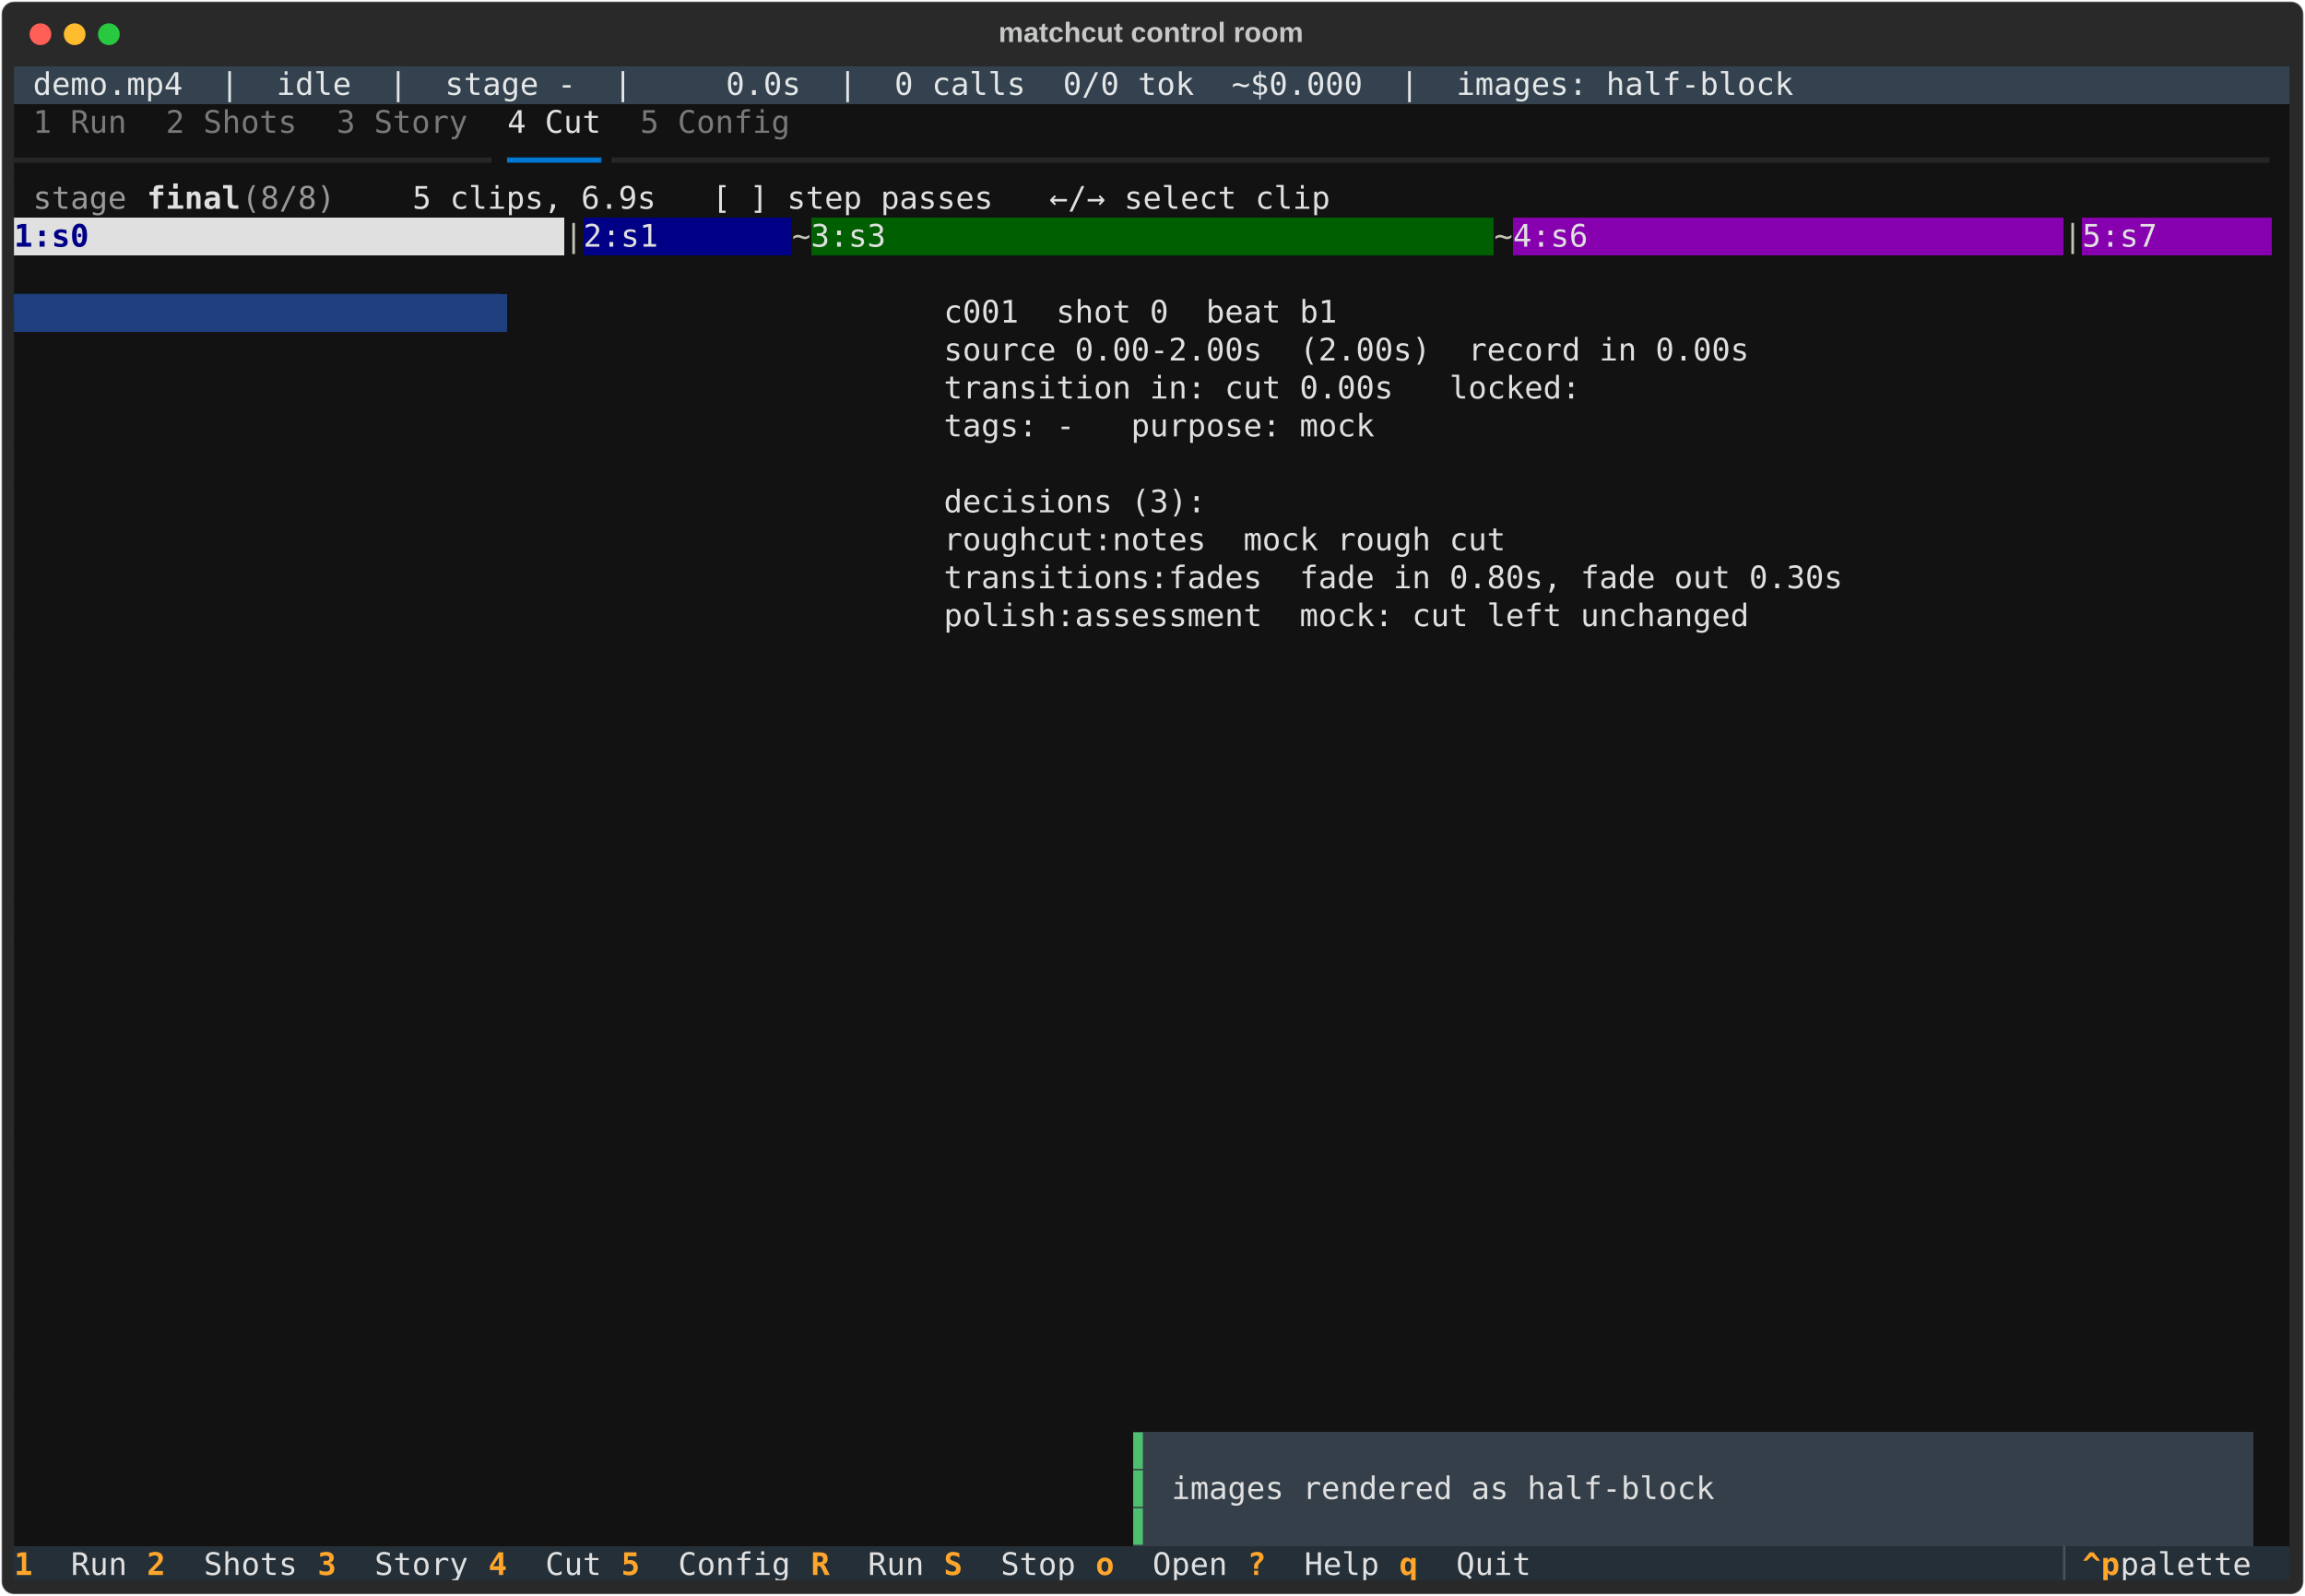
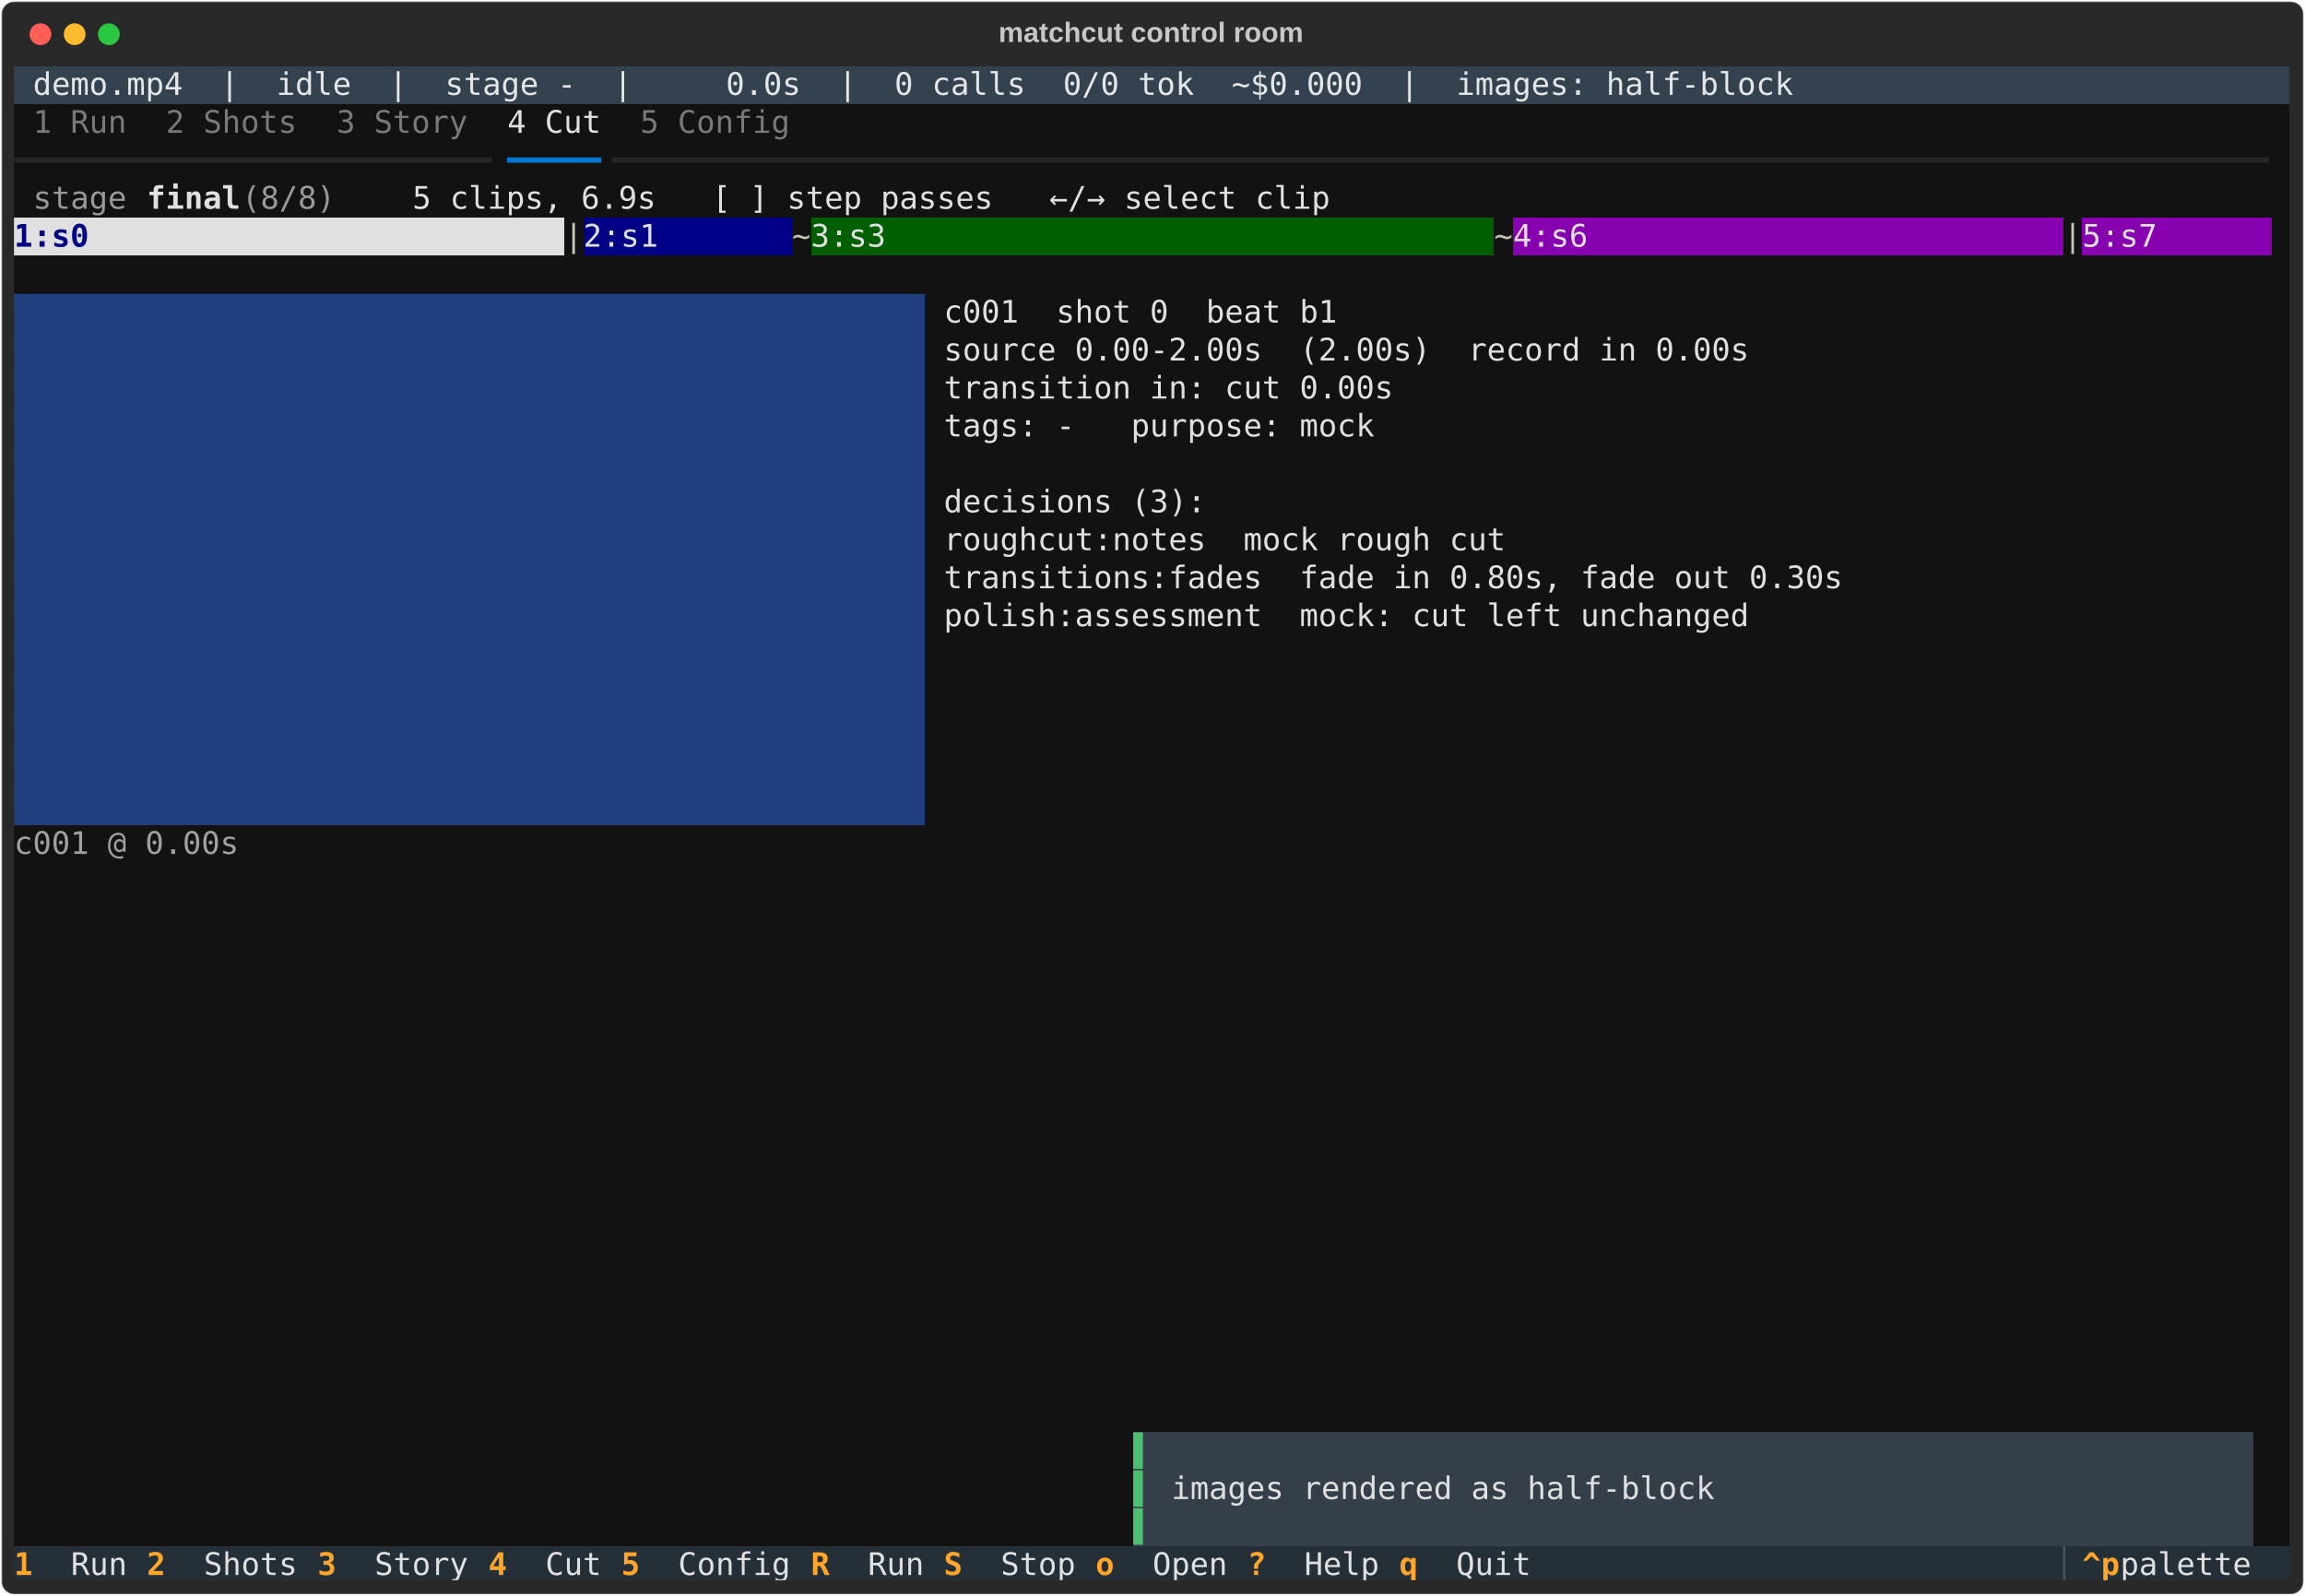
<svg xmlns="http://www.w3.org/2000/svg" class="rich-terminal" viewBox="0 0 1482 1026.0">
  <style>

    @font-face {
        font-family: "Fira Code";
        src: local("FiraCode-Regular"),
                url("https://cdnjs.cloudflare.com/ajax/libs/firacode/6.2.0/woff2/FiraCode-Regular.woff2") format("woff2"),
                url("https://cdnjs.cloudflare.com/ajax/libs/firacode/6.2.0/woff/FiraCode-Regular.woff") format("woff");
        font-style: normal;
        font-weight: 400;
    }
    @font-face {
        font-family: "Fira Code";
        src: local("FiraCode-Bold"),
                url("https://cdnjs.cloudflare.com/ajax/libs/firacode/6.2.0/woff2/FiraCode-Bold.woff2") format("woff2"),
                url("https://cdnjs.cloudflare.com/ajax/libs/firacode/6.2.0/woff/FiraCode-Bold.woff") format("woff");
        font-style: bold;
        font-weight: 700;
    }

    .terminal-matrix {
        font-family: Fira Code, monospace;
        font-size: 20px;
        line-height: 24.4px;
        font-variant-east-asian: full-width;
    }

    .terminal-title {
        font-size: 18px;
        font-weight: bold;
        font-family: arial;
    }

    .terminal-r1 { fill: #c5c8c6 }
.terminal-r2 { fill: #e4e6e7 }
.terminal-r3 { fill: #797979 }
.terminal-r4 { fill: #e0e0e0 }
.terminal-r5 { fill: #262626 }
.terminal-r6 { fill: #0178d4 }
.terminal-r7 { fill: #999999 }
.terminal-r8 { fill: #e0e0e0;font-weight: bold }
.terminal-r9 { fill: #000087;font-weight: bold }
.terminal-r10 { fill: #c4c5b5 }
.terminal-r11 { fill: #1f3e7e }
- .terminal-r12 { fill: #4ebf71 }
- .terminal-r13 { fill: #ffa62b;font-weight: bold }
- .terminal-r14 { fill: #495259 }
+ .terminal-r12 { fill: #a0a0a0 }
+ .terminal-r13 { fill: #4ebf71 }
+ .terminal-r14 { fill: #ffa62b;font-weight: bold }
+ .terminal-r15 { fill: #495259 }
    </style>
  <defs>
    <clipPath id="terminal-clip-terminal">
      <rect x="0" y="0" width="1463.0" height="975.0" />
    </clipPath>
    <clipPath id="terminal-line-0">
      <rect x="0" y="1.5" width="1464" height="24.65" />
    </clipPath>
    <clipPath id="terminal-line-1">
      <rect x="0" y="25.9" width="1464" height="24.65" />
    </clipPath>
    <clipPath id="terminal-line-2">
      <rect x="0" y="50.3" width="1464" height="24.65" />
    </clipPath>
    <clipPath id="terminal-line-3">
      <rect x="0" y="74.7" width="1464" height="24.65" />
    </clipPath>
    <clipPath id="terminal-line-4">
      <rect x="0" y="99.1" width="1464" height="24.65" />
    </clipPath>
    <clipPath id="terminal-line-5">
      <rect x="0" y="123.5" width="1464" height="24.65" />
    </clipPath>
    <clipPath id="terminal-line-6">
      <rect x="0" y="147.9" width="1464" height="24.65" />
    </clipPath>
    <clipPath id="terminal-line-7">
      <rect x="0" y="172.3" width="1464" height="24.65" />
    </clipPath>
    <clipPath id="terminal-line-8">
      <rect x="0" y="196.7" width="1464" height="24.65" />
    </clipPath>
    <clipPath id="terminal-line-9">
      <rect x="0" y="221.1" width="1464" height="24.65" />
    </clipPath>
    <clipPath id="terminal-line-10">
      <rect x="0" y="245.5" width="1464" height="24.65" />
    </clipPath>
    <clipPath id="terminal-line-11">
      <rect x="0" y="269.9" width="1464" height="24.65" />
    </clipPath>
    <clipPath id="terminal-line-12">
      <rect x="0" y="294.3" width="1464" height="24.65" />
    </clipPath>
    <clipPath id="terminal-line-13">
      <rect x="0" y="318.7" width="1464" height="24.65" />
    </clipPath>
    <clipPath id="terminal-line-14">
      <rect x="0" y="343.1" width="1464" height="24.65" />
    </clipPath>
    <clipPath id="terminal-line-15">
      <rect x="0" y="367.5" width="1464" height="24.65" />
    </clipPath>
    <clipPath id="terminal-line-16">
      <rect x="0" y="391.9" width="1464" height="24.65" />
    </clipPath>
    <clipPath id="terminal-line-17">
      <rect x="0" y="416.3" width="1464" height="24.65" />
    </clipPath>
    <clipPath id="terminal-line-18">
      <rect x="0" y="440.7" width="1464" height="24.65" />
    </clipPath>
    <clipPath id="terminal-line-19">
      <rect x="0" y="465.1" width="1464" height="24.65" />
    </clipPath>
    <clipPath id="terminal-line-20">
      <rect x="0" y="489.5" width="1464" height="24.65" />
    </clipPath>
    <clipPath id="terminal-line-21">
      <rect x="0" y="513.9" width="1464" height="24.65" />
    </clipPath>
    <clipPath id="terminal-line-22">
      <rect x="0" y="538.3" width="1464" height="24.65" />
    </clipPath>
    <clipPath id="terminal-line-23">
      <rect x="0" y="562.7" width="1464" height="24.65" />
    </clipPath>
    <clipPath id="terminal-line-24">
      <rect x="0" y="587.1" width="1464" height="24.65" />
    </clipPath>
    <clipPath id="terminal-line-25">
      <rect x="0" y="611.5" width="1464" height="24.65" />
    </clipPath>
    <clipPath id="terminal-line-26">
      <rect x="0" y="635.9" width="1464" height="24.65" />
    </clipPath>
    <clipPath id="terminal-line-27">
      <rect x="0" y="660.3" width="1464" height="24.65" />
    </clipPath>
    <clipPath id="terminal-line-28">
      <rect x="0" y="684.7" width="1464" height="24.65" />
    </clipPath>
    <clipPath id="terminal-line-29">
      <rect x="0" y="709.1" width="1464" height="24.65" />
    </clipPath>
    <clipPath id="terminal-line-30">
      <rect x="0" y="733.5" width="1464" height="24.65" />
    </clipPath>
    <clipPath id="terminal-line-31">
      <rect x="0" y="757.9" width="1464" height="24.65" />
    </clipPath>
    <clipPath id="terminal-line-32">
      <rect x="0" y="782.3" width="1464" height="24.65" />
    </clipPath>
    <clipPath id="terminal-line-33">
      <rect x="0" y="806.7" width="1464" height="24.65" />
    </clipPath>
    <clipPath id="terminal-line-34">
      <rect x="0" y="831.1" width="1464" height="24.65" />
    </clipPath>
    <clipPath id="terminal-line-35">
      <rect x="0" y="855.5" width="1464" height="24.65" />
    </clipPath>
    <clipPath id="terminal-line-36">
      <rect x="0" y="879.9" width="1464" height="24.65" />
    </clipPath>
    <clipPath id="terminal-line-37">
      <rect x="0" y="904.3" width="1464" height="24.65" />
    </clipPath>
    <clipPath id="terminal-line-38">
      <rect x="0" y="928.7" width="1464" height="24.65" />
    </clipPath>
  </defs>
  <rect fill="#292929" stroke="rgba(255,255,255,0.35)" stroke-width="1" x="1" y="1" width="1480" height="1024" rx="8" />
  <text class="terminal-title" fill="#c5c8c6" text-anchor="middle" x="740" y="27">matchcut control room</text>
  <g transform="translate(26,22)">
    <circle cx="0" cy="0" r="7" fill="#ff5f57" />
    <circle cx="22" cy="0" r="7" fill="#febc2e" />
    <circle cx="44" cy="0" r="7" fill="#28c840" />
  </g>
  <g transform="translate(9, 41)" clip-path="url(#terminal-clip-terminal)">
    <rect fill="#33424e" x="0" y="1.5" width="12.2" height="24.65" shape-rendering="crispEdges" />
    <rect fill="#33424e" x="12.2" y="1.5" width="1146.8" height="24.65" shape-rendering="crispEdges" />
    <rect fill="#33424e" x="1159" y="1.5" width="305" height="24.65" shape-rendering="crispEdges" />
    <rect fill="#121212" x="0" y="25.9" width="12.2" height="24.65" shape-rendering="crispEdges" />
    <rect fill="#121212" x="12.2" y="25.9" width="61" height="24.65" shape-rendering="crispEdges" />
    <rect fill="#121212" x="73.2" y="25.9" width="24.4" height="24.65" shape-rendering="crispEdges" />
    <rect fill="#121212" x="97.6" y="25.9" width="85.4" height="24.65" shape-rendering="crispEdges" />
    <rect fill="#121212" x="183" y="25.9" width="24.4" height="24.65" shape-rendering="crispEdges" />
    <rect fill="#121212" x="207.4" y="25.9" width="85.4" height="24.65" shape-rendering="crispEdges" />
    <rect fill="#121212" x="292.8" y="25.9" width="24.4" height="24.65" shape-rendering="crispEdges" />
    <rect fill="#121212" x="317.2" y="25.9" width="61" height="24.65" shape-rendering="crispEdges" />
    <rect fill="#121212" x="378.2" y="25.9" width="24.4" height="24.65" shape-rendering="crispEdges" />
    <rect fill="#121212" x="402.6" y="25.9" width="97.6" height="24.65" shape-rendering="crispEdges" />
    <rect fill="#121212" x="500.2" y="25.9" width="963.8" height="24.65" shape-rendering="crispEdges" />
    <rect fill="#121212" x="0" y="50.3" width="317.2" height="24.65" shape-rendering="crispEdges" />
    <rect fill="#121212" x="317.2" y="50.3" width="61" height="24.65" shape-rendering="crispEdges" />
    <rect fill="#121212" x="378.2" y="50.3" width="1085.8" height="24.65" shape-rendering="crispEdges" />
    <rect fill="#121212" x="0" y="74.7" width="12.2" height="24.65" shape-rendering="crispEdges" />
    <rect fill="#121212" x="12.2" y="74.7" width="73.2" height="24.65" shape-rendering="crispEdges" />
    <rect fill="#121212" x="85.4" y="74.7" width="61" height="24.65" shape-rendering="crispEdges" />
    <rect fill="#121212" x="146.4" y="74.7" width="109.8" height="24.65" shape-rendering="crispEdges" />
    <rect fill="#121212" x="256.2" y="74.7" width="597.8" height="24.65" shape-rendering="crispEdges" />
    <rect fill="#121212" x="854" y="74.7" width="610" height="24.65" shape-rendering="crispEdges" />
    <rect fill="#e0e0e0" x="0" y="99.1" width="353.8" height="24.65" shape-rendering="crispEdges" />
    <rect fill="#121212" x="353.8" y="99.1" width="12.2" height="24.65" shape-rendering="crispEdges" />
    <rect fill="#000087" x="366" y="99.1" width="134.2" height="24.65" shape-rendering="crispEdges" />
    <rect fill="#121212" x="500.2" y="99.1" width="12.2" height="24.65" shape-rendering="crispEdges" />
    <rect fill="#005f00" x="512.4" y="99.1" width="439.2" height="24.65" shape-rendering="crispEdges" />
    <rect fill="#121212" x="951.6" y="99.1" width="12.2" height="24.65" shape-rendering="crispEdges" />
    <rect fill="#8700af" x="963.8" y="99.1" width="353.8" height="24.65" shape-rendering="crispEdges" />
    <rect fill="#121212" x="1317.6" y="99.1" width="12.2" height="24.65" shape-rendering="crispEdges" />
    <rect fill="#8700af" x="1329.8" y="99.1" width="122" height="24.65" shape-rendering="crispEdges" />
    <rect fill="#121212" x="1451.8" y="99.1" width="12.2" height="24.65" shape-rendering="crispEdges" />
    <rect fill="#121212" x="0" y="123.5" width="1464" height="24.65" shape-rendering="crispEdges" />
-     <rect fill="#1f3e7e" x="0" y="147.9" width="317.2" height="24.65" shape-rendering="crispEdges" />
-     <rect fill="#121212" x="317.2" y="147.9" width="280.6" height="24.65" shape-rendering="crispEdges" />
+     <rect fill="#1f3e7e" x="0" y="147.9" width="585.6" height="24.65" shape-rendering="crispEdges" />
+     <rect fill="#121212" x="585.6" y="147.9" width="12.2" height="24.65" shape-rendering="crispEdges" />
    <rect fill="#121212" x="597.8" y="147.9" width="256.2" height="24.65" shape-rendering="crispEdges" />
    <rect fill="#121212" x="854" y="147.9" width="610" height="24.65" shape-rendering="crispEdges" />
-     <rect fill="#121212" x="0" y="172.3" width="597.8" height="24.65" shape-rendering="crispEdges" />
+     <rect fill="#1f3e7e" x="0" y="172.3" width="585.6" height="24.65" shape-rendering="crispEdges" />
+     <rect fill="#121212" x="585.6" y="172.3" width="12.2" height="24.65" shape-rendering="crispEdges" />
    <rect fill="#121212" x="597.8" y="172.3" width="524.6" height="24.65" shape-rendering="crispEdges" />
    <rect fill="#121212" x="1122.4" y="172.3" width="341.6" height="24.65" shape-rendering="crispEdges" />
-     <rect fill="#121212" x="0" y="196.7" width="597.8" height="24.65" shape-rendering="crispEdges" />
-     <rect fill="#121212" x="597.8" y="196.7" width="414.8" height="24.65" shape-rendering="crispEdges" />
-     <rect fill="#121212" x="1012.6" y="196.7" width="451.4" height="24.65" shape-rendering="crispEdges" />
-     <rect fill="#121212" x="0" y="221.1" width="597.8" height="24.65" shape-rendering="crispEdges" />
+     <rect fill="#1f3e7e" x="0" y="196.7" width="585.6" height="24.65" shape-rendering="crispEdges" />
+     <rect fill="#121212" x="585.6" y="196.7" width="12.2" height="24.65" shape-rendering="crispEdges" />
+     <rect fill="#121212" x="597.8" y="196.7" width="292.8" height="24.65" shape-rendering="crispEdges" />
+     <rect fill="#121212" x="890.6" y="196.7" width="573.4" height="24.65" shape-rendering="crispEdges" />
+     <rect fill="#1f3e7e" x="0" y="221.1" width="585.6" height="24.65" shape-rendering="crispEdges" />
+     <rect fill="#121212" x="585.6" y="221.1" width="12.2" height="24.65" shape-rendering="crispEdges" />
    <rect fill="#121212" x="597.8" y="221.1" width="280.6" height="24.65" shape-rendering="crispEdges" />
    <rect fill="#121212" x="878.4" y="221.1" width="585.6" height="24.65" shape-rendering="crispEdges" />
-     <rect fill="#121212" x="0" y="245.5" width="597.8" height="24.65" shape-rendering="crispEdges" />
+     <rect fill="#1f3e7e" x="0" y="245.5" width="585.6" height="24.65" shape-rendering="crispEdges" />
+     <rect fill="#121212" x="585.6" y="245.5" width="12.2" height="24.65" shape-rendering="crispEdges" />
    <rect fill="#121212" x="597.8" y="245.5" width="0" height="24.65" shape-rendering="crispEdges" />
    <rect fill="#121212" x="597.8" y="245.5" width="866.2" height="24.65" shape-rendering="crispEdges" />
-     <rect fill="#121212" x="0" y="269.9" width="597.8" height="24.65" shape-rendering="crispEdges" />
+     <rect fill="#1f3e7e" x="0" y="269.9" width="585.6" height="24.65" shape-rendering="crispEdges" />
+     <rect fill="#121212" x="585.6" y="269.9" width="12.2" height="24.65" shape-rendering="crispEdges" />
    <rect fill="#121212" x="597.8" y="269.9" width="170.8" height="24.65" shape-rendering="crispEdges" />
    <rect fill="#121212" x="768.6" y="269.9" width="695.4" height="24.65" shape-rendering="crispEdges" />
-     <rect fill="#121212" x="0" y="294.3" width="597.8" height="24.65" shape-rendering="crispEdges" />
+     <rect fill="#1f3e7e" x="0" y="294.3" width="585.6" height="24.65" shape-rendering="crispEdges" />
+     <rect fill="#121212" x="585.6" y="294.3" width="12.2" height="24.65" shape-rendering="crispEdges" />
    <rect fill="#121212" x="597.8" y="294.3" width="390.4" height="24.65" shape-rendering="crispEdges" />
    <rect fill="#121212" x="988.2" y="294.3" width="475.8" height="24.65" shape-rendering="crispEdges" />
-     <rect fill="#121212" x="0" y="318.7" width="597.8" height="24.65" shape-rendering="crispEdges" />
+     <rect fill="#1f3e7e" x="0" y="318.7" width="585.6" height="24.65" shape-rendering="crispEdges" />
+     <rect fill="#121212" x="585.6" y="318.7" width="12.2" height="24.65" shape-rendering="crispEdges" />
    <rect fill="#121212" x="597.8" y="318.7" width="610" height="24.65" shape-rendering="crispEdges" />
    <rect fill="#121212" x="1207.8" y="318.7" width="256.2" height="24.65" shape-rendering="crispEdges" />
-     <rect fill="#121212" x="0" y="343.1" width="597.8" height="24.65" shape-rendering="crispEdges" />
+     <rect fill="#1f3e7e" x="0" y="343.1" width="585.6" height="24.65" shape-rendering="crispEdges" />
+     <rect fill="#121212" x="585.6" y="343.1" width="12.2" height="24.65" shape-rendering="crispEdges" />
    <rect fill="#121212" x="597.8" y="343.1" width="549" height="24.65" shape-rendering="crispEdges" />
    <rect fill="#121212" x="1146.8" y="343.1" width="317.2" height="24.65" shape-rendering="crispEdges" />
-     <rect fill="#121212" x="0" y="367.5" width="1464" height="24.65" shape-rendering="crispEdges" />
-     <rect fill="#121212" x="0" y="391.9" width="1464" height="24.65" shape-rendering="crispEdges" />
-     <rect fill="#121212" x="0" y="416.3" width="1464" height="24.65" shape-rendering="crispEdges" />
-     <rect fill="#121212" x="0" y="440.7" width="1464" height="24.65" shape-rendering="crispEdges" />
-     <rect fill="#121212" x="0" y="465.1" width="1464" height="24.65" shape-rendering="crispEdges" />
-     <rect fill="#121212" x="0" y="489.5" width="1464" height="24.65" shape-rendering="crispEdges" />
+     <rect fill="#1f3e7e" x="0" y="367.5" width="585.6" height="24.65" shape-rendering="crispEdges" />
+     <rect fill="#121212" x="585.6" y="367.5" width="878.4" height="24.65" shape-rendering="crispEdges" />
+     <rect fill="#1f3e7e" x="0" y="391.9" width="585.6" height="24.65" shape-rendering="crispEdges" />
+     <rect fill="#121212" x="585.6" y="391.9" width="878.4" height="24.65" shape-rendering="crispEdges" />
+     <rect fill="#1f3e7e" x="0" y="416.3" width="585.6" height="24.65" shape-rendering="crispEdges" />
+     <rect fill="#121212" x="585.6" y="416.3" width="878.4" height="24.65" shape-rendering="crispEdges" />
+     <rect fill="#1f3e7e" x="0" y="440.7" width="585.6" height="24.65" shape-rendering="crispEdges" />
+     <rect fill="#121212" x="585.6" y="440.7" width="878.4" height="24.65" shape-rendering="crispEdges" />
+     <rect fill="#1f3e7e" x="0" y="465.1" width="585.6" height="24.65" shape-rendering="crispEdges" />
+     <rect fill="#121212" x="585.6" y="465.1" width="878.4" height="24.65" shape-rendering="crispEdges" />
+     <rect fill="#121212" x="0" y="489.5" width="146.4" height="24.65" shape-rendering="crispEdges" />
+     <rect fill="#121212" x="146.4" y="489.5" width="1317.6" height="24.65" shape-rendering="crispEdges" />
    <rect fill="#121212" x="0" y="513.9" width="1464" height="24.65" shape-rendering="crispEdges" />
    <rect fill="#121212" x="0" y="538.3" width="1464" height="24.65" shape-rendering="crispEdges" />
    <rect fill="#121212" x="0" y="562.7" width="1464" height="24.65" shape-rendering="crispEdges" />
    <rect fill="#121212" x="0" y="587.1" width="1464" height="24.65" shape-rendering="crispEdges" />
    <rect fill="#121212" x="0" y="611.5" width="1464" height="24.65" shape-rendering="crispEdges" />
    <rect fill="#121212" x="0" y="635.9" width="1464" height="24.65" shape-rendering="crispEdges" />
    <rect fill="#121212" x="0" y="660.3" width="1464" height="24.65" shape-rendering="crispEdges" />
    <rect fill="#121212" x="0" y="684.7" width="1464" height="24.65" shape-rendering="crispEdges" />
    <rect fill="#121212" x="0" y="709.1" width="1464" height="24.65" shape-rendering="crispEdges" />
    <rect fill="#121212" x="0" y="733.5" width="1464" height="24.65" shape-rendering="crispEdges" />
    <rect fill="#121212" x="0" y="757.9" width="1464" height="24.65" shape-rendering="crispEdges" />
    <rect fill="#121212" x="0" y="782.3" width="1464" height="24.65" shape-rendering="crispEdges" />
    <rect fill="#121212" x="0" y="806.7" width="1464" height="24.65" shape-rendering="crispEdges" />
    <rect fill="#121212" x="0" y="831.1" width="1464" height="24.65" shape-rendering="crispEdges" />
    <rect fill="#121212" x="0" y="855.5" width="1464" height="24.65" shape-rendering="crispEdges" />
    <rect fill="#121212" x="0" y="879.9" width="719.8" height="24.65" shape-rendering="crispEdges" />
    <rect fill="#343f49" x="719.8" y="879.9" width="12.2" height="24.65" shape-rendering="crispEdges" />
    <rect fill="#343f49" x="732" y="879.9" width="707.6" height="24.65" shape-rendering="crispEdges" />
    <rect fill="#121212" x="1439.6" y="879.9" width="24.4" height="24.65" shape-rendering="crispEdges" />
    <rect fill="#121212" x="0" y="904.3" width="719.8" height="24.65" shape-rendering="crispEdges" />
    <rect fill="#343f49" x="719.8" y="904.3" width="12.2" height="24.65" shape-rendering="crispEdges" />
    <rect fill="#343f49" x="732" y="904.3" width="12.2" height="24.65" shape-rendering="crispEdges" />
    <rect fill="#343f49" x="744.2" y="904.3" width="353.8" height="24.65" shape-rendering="crispEdges" />
    <rect fill="#343f49" x="1098" y="904.3" width="341.6" height="24.65" shape-rendering="crispEdges" />
    <rect fill="#121212" x="1439.6" y="904.3" width="24.4" height="24.65" shape-rendering="crispEdges" />
    <rect fill="#121212" x="0" y="928.7" width="719.8" height="24.65" shape-rendering="crispEdges" />
    <rect fill="#343f49" x="719.8" y="928.7" width="12.2" height="24.65" shape-rendering="crispEdges" />
    <rect fill="#343f49" x="732" y="928.7" width="707.6" height="24.65" shape-rendering="crispEdges" />
    <rect fill="#121212" x="1439.6" y="928.7" width="24.4" height="24.65" shape-rendering="crispEdges" />
    <rect fill="#242f38" x="0" y="953.1" width="36.6" height="24.65" shape-rendering="crispEdges" />
    <rect fill="#242f38" x="36.6" y="953.1" width="48.8" height="24.65" shape-rendering="crispEdges" />
    <rect fill="#242f38" x="85.4" y="953.1" width="36.6" height="24.65" shape-rendering="crispEdges" />
    <rect fill="#242f38" x="122" y="953.1" width="73.2" height="24.65" shape-rendering="crispEdges" />
    <rect fill="#242f38" x="195.2" y="953.1" width="36.6" height="24.65" shape-rendering="crispEdges" />
    <rect fill="#242f38" x="231.8" y="953.1" width="73.2" height="24.65" shape-rendering="crispEdges" />
    <rect fill="#242f38" x="305" y="953.1" width="36.6" height="24.65" shape-rendering="crispEdges" />
    <rect fill="#242f38" x="341.6" y="953.1" width="48.8" height="24.65" shape-rendering="crispEdges" />
    <rect fill="#242f38" x="390.4" y="953.1" width="36.6" height="24.65" shape-rendering="crispEdges" />
    <rect fill="#242f38" x="427" y="953.1" width="85.4" height="24.65" shape-rendering="crispEdges" />
    <rect fill="#242f38" x="512.4" y="953.1" width="36.6" height="24.65" shape-rendering="crispEdges" />
    <rect fill="#242f38" x="549" y="953.1" width="48.8" height="24.65" shape-rendering="crispEdges" />
    <rect fill="#242f38" x="597.8" y="953.1" width="36.6" height="24.65" shape-rendering="crispEdges" />
    <rect fill="#242f38" x="634.4" y="953.1" width="61" height="24.65" shape-rendering="crispEdges" />
    <rect fill="#242f38" x="695.4" y="953.1" width="36.6" height="24.65" shape-rendering="crispEdges" />
    <rect fill="#242f38" x="732" y="953.1" width="61" height="24.65" shape-rendering="crispEdges" />
    <rect fill="#242f38" x="793" y="953.1" width="36.6" height="24.65" shape-rendering="crispEdges" />
    <rect fill="#242f38" x="829.6" y="953.1" width="61" height="24.65" shape-rendering="crispEdges" />
    <rect fill="#242f38" x="890.6" y="953.1" width="36.6" height="24.65" shape-rendering="crispEdges" />
    <rect fill="#242f38" x="927.2" y="953.1" width="61" height="24.65" shape-rendering="crispEdges" />
    <rect fill="#242f38" x="988.2" y="953.1" width="329.4" height="24.65" shape-rendering="crispEdges" />
    <rect fill="#242f38" x="1317.6" y="953.1" width="12.2" height="24.65" shape-rendering="crispEdges" />
    <rect fill="#242f38" x="1329.8" y="953.1" width="24.4" height="24.65" shape-rendering="crispEdges" />
    <rect fill="#242f38" x="1354.2" y="953.1" width="97.6" height="24.65" shape-rendering="crispEdges" />
    <rect fill="#242f38" x="1451.8" y="953.1" width="12.2" height="24.65" shape-rendering="crispEdges" />
    <g class="terminal-matrix">
      <text class="terminal-r2" x="12.2" y="20" textLength="1146.8" clip-path="url(#terminal-line-0)">demo.mp4  |  idle  |  stage -  |     0.0s  |  0 calls  0/0 tok  ~$0.000  |  images: half-block</text>
      <text class="terminal-r1" x="1464" y="20" textLength="12.2" clip-path="url(#terminal-line-0)">
</text>
      <text class="terminal-r3" x="12.2" y="44.4" textLength="61" clip-path="url(#terminal-line-1)">1 Run</text>
      <text class="terminal-r3" x="97.6" y="44.4" textLength="85.4" clip-path="url(#terminal-line-1)">2 Shots</text>
      <text class="terminal-r3" x="207.4" y="44.4" textLength="85.4" clip-path="url(#terminal-line-1)">3 Story</text>
      <text class="terminal-r4" x="317.2" y="44.4" textLength="61" clip-path="url(#terminal-line-1)">4 Cut</text>
      <text class="terminal-r3" x="402.6" y="44.4" textLength="97.6" clip-path="url(#terminal-line-1)">5 Config</text>
      <text class="terminal-r1" x="1464" y="44.4" textLength="12.2" clip-path="url(#terminal-line-1)">
</text>
      <text class="terminal-r5" x="0" y="68.8" textLength="317.2" clip-path="url(#terminal-line-2)">━━━━━━━━━━━━━━━━━━━━━━━━━╸</text>
      <text class="terminal-r6" x="317.2" y="68.8" textLength="61" clip-path="url(#terminal-line-2)">━━━━━</text>
      <text class="terminal-r5" x="378.2" y="68.8" textLength="1085.8" clip-path="url(#terminal-line-2)">╺━━━━━━━━━━━━━━━━━━━━━━━━━━━━━━━━━━━━━━━━━━━━━━━━━━━━━━━━━━━━━━━━━━━━━━━━━━━━━━━━━━━━━━━━</text>
      <text class="terminal-r1" x="1464" y="68.8" textLength="12.2" clip-path="url(#terminal-line-2)">
</text>
      <text class="terminal-r7" x="12.2" y="93.2" textLength="73.2" clip-path="url(#terminal-line-3)">stage </text>
      <text class="terminal-r8" x="85.4" y="93.2" textLength="61" clip-path="url(#terminal-line-3)">final</text>
      <text class="terminal-r7" x="146.4" y="93.2" textLength="109.8" clip-path="url(#terminal-line-3)">  (8/8)  </text>
      <text class="terminal-r4" x="256.2" y="93.2" textLength="597.8" clip-path="url(#terminal-line-3)">5 clips, 6.9s   [ ] step passes   ←/→ select clip</text>
      <text class="terminal-r1" x="1464" y="93.2" textLength="12.2" clip-path="url(#terminal-line-3)">
</text>
      <text class="terminal-r9" x="0" y="117.6" textLength="353.8" clip-path="url(#terminal-line-4)">1:s0                         </text>
      <text class="terminal-r10" x="353.8" y="117.6" textLength="12.2" clip-path="url(#terminal-line-4)">|</text>
      <text class="terminal-r4" x="366" y="117.6" textLength="134.2" clip-path="url(#terminal-line-4)">2:s1       </text>
      <text class="terminal-r10" x="500.2" y="117.6" textLength="12.2" clip-path="url(#terminal-line-4)">~</text>
      <text class="terminal-r4" x="512.4" y="117.6" textLength="439.2" clip-path="url(#terminal-line-4)">3:s3                                </text>
      <text class="terminal-r10" x="951.6" y="117.6" textLength="12.2" clip-path="url(#terminal-line-4)">~</text>
      <text class="terminal-r4" x="963.8" y="117.6" textLength="353.8" clip-path="url(#terminal-line-4)">4:s6                         </text>
      <text class="terminal-r10" x="1317.6" y="117.6" textLength="12.2" clip-path="url(#terminal-line-4)">|</text>
      <text class="terminal-r4" x="1329.8" y="117.6" textLength="122" clip-path="url(#terminal-line-4)">5:s7      </text>
      <text class="terminal-r1" x="1464" y="117.6" textLength="12.2" clip-path="url(#terminal-line-4)">
</text>
      <text class="terminal-r1" x="1464" y="142" textLength="12.2" clip-path="url(#terminal-line-5)">
</text>
-       <text class="terminal-r11" x="0" y="166.4" textLength="317.2" clip-path="url(#terminal-line-6)">▀▀▀▀▀▀▀▀▀▀▀▀▀▀▀▀▀▀▀▀▀▀▀▀▀▀</text>
+       <text class="terminal-r11" x="0" y="166.4" textLength="585.6" clip-path="url(#terminal-line-6)">▀▀▀▀▀▀▀▀▀▀▀▀▀▀▀▀▀▀▀▀▀▀▀▀▀▀▀▀▀▀▀▀▀▀▀▀▀▀▀▀▀▀▀▀▀▀▀▀</text>
      <text class="terminal-r4" x="597.8" y="166.4" textLength="256.2" clip-path="url(#terminal-line-6)">c001  shot 0  beat b1</text>
      <text class="terminal-r1" x="1464" y="166.4" textLength="12.2" clip-path="url(#terminal-line-6)">
</text>
+       <text class="terminal-r11" x="0" y="190.8" textLength="585.6" clip-path="url(#terminal-line-7)">▀▀▀▀▀▀▀▀▀▀▀▀▀▀▀▀▀▀▀▀▀▀▀▀▀▀▀▀▀▀▀▀▀▀▀▀▀▀▀▀▀▀▀▀▀▀▀▀</text>
      <text class="terminal-r4" x="597.8" y="190.8" textLength="524.6" clip-path="url(#terminal-line-7)">source 0.00-2.00s  (2.00s)  record in 0.00s</text>
      <text class="terminal-r1" x="1464" y="190.8" textLength="12.2" clip-path="url(#terminal-line-7)">
</text>
-       <text class="terminal-r4" x="597.8" y="215.2" textLength="414.8" clip-path="url(#terminal-line-8)">transition in: cut 0.00s   locked:</text>
+       <text class="terminal-r11" x="0" y="215.2" textLength="585.6" clip-path="url(#terminal-line-8)">▀▀▀▀▀▀▀▀▀▀▀▀▀▀▀▀▀▀▀▀▀▀▀▀▀▀▀▀▀▀▀▀▀▀▀▀▀▀▀▀▀▀▀▀▀▀▀▀</text>
+       <text class="terminal-r4" x="597.8" y="215.2" textLength="292.8" clip-path="url(#terminal-line-8)">transition in: cut 0.00s</text>
      <text class="terminal-r1" x="1464" y="215.2" textLength="12.2" clip-path="url(#terminal-line-8)">
</text>
+       <text class="terminal-r11" x="0" y="239.6" textLength="585.6" clip-path="url(#terminal-line-9)">▀▀▀▀▀▀▀▀▀▀▀▀▀▀▀▀▀▀▀▀▀▀▀▀▀▀▀▀▀▀▀▀▀▀▀▀▀▀▀▀▀▀▀▀▀▀▀▀</text>
      <text class="terminal-r4" x="597.8" y="239.6" textLength="280.6" clip-path="url(#terminal-line-9)">tags: -   purpose: mock</text>
      <text class="terminal-r1" x="1464" y="239.6" textLength="12.2" clip-path="url(#terminal-line-9)">
</text>
+       <text class="terminal-r11" x="0" y="264" textLength="585.6" clip-path="url(#terminal-line-10)">▀▀▀▀▀▀▀▀▀▀▀▀▀▀▀▀▀▀▀▀▀▀▀▀▀▀▀▀▀▀▀▀▀▀▀▀▀▀▀▀▀▀▀▀▀▀▀▀</text>
      <text class="terminal-r1" x="1464" y="264" textLength="12.2" clip-path="url(#terminal-line-10)">
</text>
+       <text class="terminal-r11" x="0" y="288.4" textLength="585.6" clip-path="url(#terminal-line-11)">▀▀▀▀▀▀▀▀▀▀▀▀▀▀▀▀▀▀▀▀▀▀▀▀▀▀▀▀▀▀▀▀▀▀▀▀▀▀▀▀▀▀▀▀▀▀▀▀</text>
      <text class="terminal-r4" x="597.8" y="288.4" textLength="170.8" clip-path="url(#terminal-line-11)">decisions (3):</text>
      <text class="terminal-r1" x="1464" y="288.4" textLength="12.2" clip-path="url(#terminal-line-11)">
</text>
+       <text class="terminal-r11" x="0" y="312.8" textLength="585.6" clip-path="url(#terminal-line-12)">▀▀▀▀▀▀▀▀▀▀▀▀▀▀▀▀▀▀▀▀▀▀▀▀▀▀▀▀▀▀▀▀▀▀▀▀▀▀▀▀▀▀▀▀▀▀▀▀</text>
      <text class="terminal-r4" x="597.8" y="312.8" textLength="390.4" clip-path="url(#terminal-line-12)">  roughcut:notes  mock rough cut</text>
      <text class="terminal-r1" x="1464" y="312.8" textLength="12.2" clip-path="url(#terminal-line-12)">
</text>
+       <text class="terminal-r11" x="0" y="337.2" textLength="585.6" clip-path="url(#terminal-line-13)">▀▀▀▀▀▀▀▀▀▀▀▀▀▀▀▀▀▀▀▀▀▀▀▀▀▀▀▀▀▀▀▀▀▀▀▀▀▀▀▀▀▀▀▀▀▀▀▀</text>
      <text class="terminal-r4" x="597.8" y="337.2" textLength="610" clip-path="url(#terminal-line-13)">  transitions:fades  fade in 0.80s, fade out 0.30s</text>
      <text class="terminal-r1" x="1464" y="337.2" textLength="12.2" clip-path="url(#terminal-line-13)">
</text>
+       <text class="terminal-r11" x="0" y="361.6" textLength="585.6" clip-path="url(#terminal-line-14)">▀▀▀▀▀▀▀▀▀▀▀▀▀▀▀▀▀▀▀▀▀▀▀▀▀▀▀▀▀▀▀▀▀▀▀▀▀▀▀▀▀▀▀▀▀▀▀▀</text>
      <text class="terminal-r4" x="597.8" y="361.6" textLength="549" clip-path="url(#terminal-line-14)">  polish:assessment  mock: cut left unchanged</text>
      <text class="terminal-r1" x="1464" y="361.6" textLength="12.2" clip-path="url(#terminal-line-14)">
</text>
+       <text class="terminal-r11" x="0" y="386" textLength="585.6" clip-path="url(#terminal-line-15)">▀▀▀▀▀▀▀▀▀▀▀▀▀▀▀▀▀▀▀▀▀▀▀▀▀▀▀▀▀▀▀▀▀▀▀▀▀▀▀▀▀▀▀▀▀▀▀▀</text>
      <text class="terminal-r1" x="1464" y="386" textLength="12.2" clip-path="url(#terminal-line-15)">
</text>
+       <text class="terminal-r11" x="0" y="410.4" textLength="585.6" clip-path="url(#terminal-line-16)">▀▀▀▀▀▀▀▀▀▀▀▀▀▀▀▀▀▀▀▀▀▀▀▀▀▀▀▀▀▀▀▀▀▀▀▀▀▀▀▀▀▀▀▀▀▀▀▀</text>
      <text class="terminal-r1" x="1464" y="410.4" textLength="12.2" clip-path="url(#terminal-line-16)">
</text>
+       <text class="terminal-r11" x="0" y="434.8" textLength="585.6" clip-path="url(#terminal-line-17)">▀▀▀▀▀▀▀▀▀▀▀▀▀▀▀▀▀▀▀▀▀▀▀▀▀▀▀▀▀▀▀▀▀▀▀▀▀▀▀▀▀▀▀▀▀▀▀▀</text>
      <text class="terminal-r1" x="1464" y="434.8" textLength="12.2" clip-path="url(#terminal-line-17)">
</text>
+       <text class="terminal-r11" x="0" y="459.2" textLength="585.6" clip-path="url(#terminal-line-18)">▀▀▀▀▀▀▀▀▀▀▀▀▀▀▀▀▀▀▀▀▀▀▀▀▀▀▀▀▀▀▀▀▀▀▀▀▀▀▀▀▀▀▀▀▀▀▀▀</text>
      <text class="terminal-r1" x="1464" y="459.2" textLength="12.2" clip-path="url(#terminal-line-18)">
</text>
+       <text class="terminal-r11" x="0" y="483.6" textLength="585.6" clip-path="url(#terminal-line-19)">▀▀▀▀▀▀▀▀▀▀▀▀▀▀▀▀▀▀▀▀▀▀▀▀▀▀▀▀▀▀▀▀▀▀▀▀▀▀▀▀▀▀▀▀▀▀▀▀</text>
      <text class="terminal-r1" x="1464" y="483.6" textLength="12.2" clip-path="url(#terminal-line-19)">
</text>
+       <text class="terminal-r12" x="0" y="508" textLength="146.4" clip-path="url(#terminal-line-20)">c001 @ 0.00s</text>
      <text class="terminal-r1" x="1464" y="508" textLength="12.2" clip-path="url(#terminal-line-20)">
</text>
      <text class="terminal-r1" x="1464" y="532.4" textLength="12.2" clip-path="url(#terminal-line-21)">
</text>
      <text class="terminal-r1" x="1464" y="556.8" textLength="12.2" clip-path="url(#terminal-line-22)">
</text>
      <text class="terminal-r1" x="1464" y="581.2" textLength="12.2" clip-path="url(#terminal-line-23)">
</text>
      <text class="terminal-r1" x="1464" y="605.6" textLength="12.2" clip-path="url(#terminal-line-24)">
</text>
      <text class="terminal-r1" x="1464" y="630" textLength="12.2" clip-path="url(#terminal-line-25)">
</text>
      <text class="terminal-r1" x="1464" y="654.4" textLength="12.2" clip-path="url(#terminal-line-26)">
</text>
      <text class="terminal-r1" x="1464" y="678.8" textLength="12.2" clip-path="url(#terminal-line-27)">
</text>
      <text class="terminal-r1" x="1464" y="703.2" textLength="12.2" clip-path="url(#terminal-line-28)">
</text>
      <text class="terminal-r1" x="1464" y="727.6" textLength="12.2" clip-path="url(#terminal-line-29)">
</text>
      <text class="terminal-r1" x="1464" y="752" textLength="12.2" clip-path="url(#terminal-line-30)">
</text>
      <text class="terminal-r1" x="1464" y="776.4" textLength="12.2" clip-path="url(#terminal-line-31)">
</text>
      <text class="terminal-r1" x="1464" y="800.8" textLength="12.2" clip-path="url(#terminal-line-32)">
</text>
      <text class="terminal-r1" x="1464" y="825.2" textLength="12.2" clip-path="url(#terminal-line-33)">
</text>
      <text class="terminal-r1" x="1464" y="849.6" textLength="12.2" clip-path="url(#terminal-line-34)">
</text>
      <text class="terminal-r1" x="1464" y="874" textLength="12.2" clip-path="url(#terminal-line-35)">
</text>
-       <text class="terminal-r12" x="719.8" y="898.4" textLength="12.2" clip-path="url(#terminal-line-36)">▌</text>
+       <text class="terminal-r13" x="719.8" y="898.4" textLength="12.2" clip-path="url(#terminal-line-36)">▌</text>
      <text class="terminal-r1" x="1464" y="898.4" textLength="12.2" clip-path="url(#terminal-line-36)">
</text>
-       <text class="terminal-r12" x="719.8" y="922.8" textLength="12.2" clip-path="url(#terminal-line-37)">▌</text>
+       <text class="terminal-r13" x="719.8" y="922.8" textLength="12.2" clip-path="url(#terminal-line-37)">▌</text>
      <text class="terminal-r4" x="744.2" y="922.8" textLength="353.8" clip-path="url(#terminal-line-37)">images rendered as half-block</text>
      <text class="terminal-r1" x="1464" y="922.8" textLength="12.2" clip-path="url(#terminal-line-37)">
</text>
-       <text class="terminal-r12" x="719.8" y="947.2" textLength="12.2" clip-path="url(#terminal-line-38)">▌</text>
+       <text class="terminal-r13" x="719.8" y="947.2" textLength="12.2" clip-path="url(#terminal-line-38)">▌</text>
      <text class="terminal-r1" x="1464" y="947.2" textLength="12.2" clip-path="url(#terminal-line-38)">
</text>
-       <text class="terminal-r13" x="0" y="971.6" textLength="36.6" clip-path="url(#terminal-line-39)"> 1 </text>
+       <text class="terminal-r14" x="0" y="971.6" textLength="36.6" clip-path="url(#terminal-line-39)"> 1 </text>
      <text class="terminal-r4" x="36.6" y="971.6" textLength="48.8" clip-path="url(#terminal-line-39)">Run </text>
-       <text class="terminal-r13" x="85.4" y="971.6" textLength="36.6" clip-path="url(#terminal-line-39)"> 2 </text>
+       <text class="terminal-r14" x="85.4" y="971.6" textLength="36.6" clip-path="url(#terminal-line-39)"> 2 </text>
      <text class="terminal-r4" x="122" y="971.6" textLength="73.2" clip-path="url(#terminal-line-39)">Shots </text>
-       <text class="terminal-r13" x="195.2" y="971.6" textLength="36.6" clip-path="url(#terminal-line-39)"> 3 </text>
+       <text class="terminal-r14" x="195.2" y="971.6" textLength="36.6" clip-path="url(#terminal-line-39)"> 3 </text>
      <text class="terminal-r4" x="231.8" y="971.6" textLength="73.2" clip-path="url(#terminal-line-39)">Story </text>
-       <text class="terminal-r13" x="305" y="971.6" textLength="36.6" clip-path="url(#terminal-line-39)"> 4 </text>
+       <text class="terminal-r14" x="305" y="971.6" textLength="36.6" clip-path="url(#terminal-line-39)"> 4 </text>
      <text class="terminal-r4" x="341.6" y="971.6" textLength="48.8" clip-path="url(#terminal-line-39)">Cut </text>
-       <text class="terminal-r13" x="390.4" y="971.6" textLength="36.6" clip-path="url(#terminal-line-39)"> 5 </text>
+       <text class="terminal-r14" x="390.4" y="971.6" textLength="36.6" clip-path="url(#terminal-line-39)"> 5 </text>
      <text class="terminal-r4" x="427" y="971.6" textLength="85.4" clip-path="url(#terminal-line-39)">Config </text>
-       <text class="terminal-r13" x="512.4" y="971.6" textLength="36.6" clip-path="url(#terminal-line-39)"> R </text>
+       <text class="terminal-r14" x="512.4" y="971.6" textLength="36.6" clip-path="url(#terminal-line-39)"> R </text>
      <text class="terminal-r4" x="549" y="971.6" textLength="48.8" clip-path="url(#terminal-line-39)">Run </text>
-       <text class="terminal-r13" x="597.8" y="971.6" textLength="36.6" clip-path="url(#terminal-line-39)"> S </text>
+       <text class="terminal-r14" x="597.8" y="971.6" textLength="36.6" clip-path="url(#terminal-line-39)"> S </text>
      <text class="terminal-r4" x="634.4" y="971.6" textLength="61" clip-path="url(#terminal-line-39)">Stop </text>
-       <text class="terminal-r13" x="695.4" y="971.6" textLength="36.6" clip-path="url(#terminal-line-39)"> o </text>
+       <text class="terminal-r14" x="695.4" y="971.6" textLength="36.6" clip-path="url(#terminal-line-39)"> o </text>
      <text class="terminal-r4" x="732" y="971.6" textLength="61" clip-path="url(#terminal-line-39)">Open </text>
-       <text class="terminal-r13" x="793" y="971.6" textLength="36.6" clip-path="url(#terminal-line-39)"> ? </text>
+       <text class="terminal-r14" x="793" y="971.6" textLength="36.6" clip-path="url(#terminal-line-39)"> ? </text>
      <text class="terminal-r4" x="829.6" y="971.6" textLength="61" clip-path="url(#terminal-line-39)">Help </text>
-       <text class="terminal-r13" x="890.6" y="971.6" textLength="36.6" clip-path="url(#terminal-line-39)"> q </text>
+       <text class="terminal-r14" x="890.6" y="971.6" textLength="36.6" clip-path="url(#terminal-line-39)"> q </text>
      <text class="terminal-r4" x="927.2" y="971.6" textLength="61" clip-path="url(#terminal-line-39)">Quit </text>
-       <text class="terminal-r14" x="1317.6" y="971.6" textLength="12.2" clip-path="url(#terminal-line-39)">▏</text>
-       <text class="terminal-r13" x="1329.8" y="971.6" textLength="24.4" clip-path="url(#terminal-line-39)">^p</text>
+       <text class="terminal-r15" x="1317.6" y="971.6" textLength="12.2" clip-path="url(#terminal-line-39)">▏</text>
+       <text class="terminal-r14" x="1329.8" y="971.6" textLength="24.4" clip-path="url(#terminal-line-39)">^p</text>
      <text class="terminal-r4" x="1354.2" y="971.6" textLength="97.6" clip-path="url(#terminal-line-39)"> palette</text>
    </g>
  </g>
</svg>
